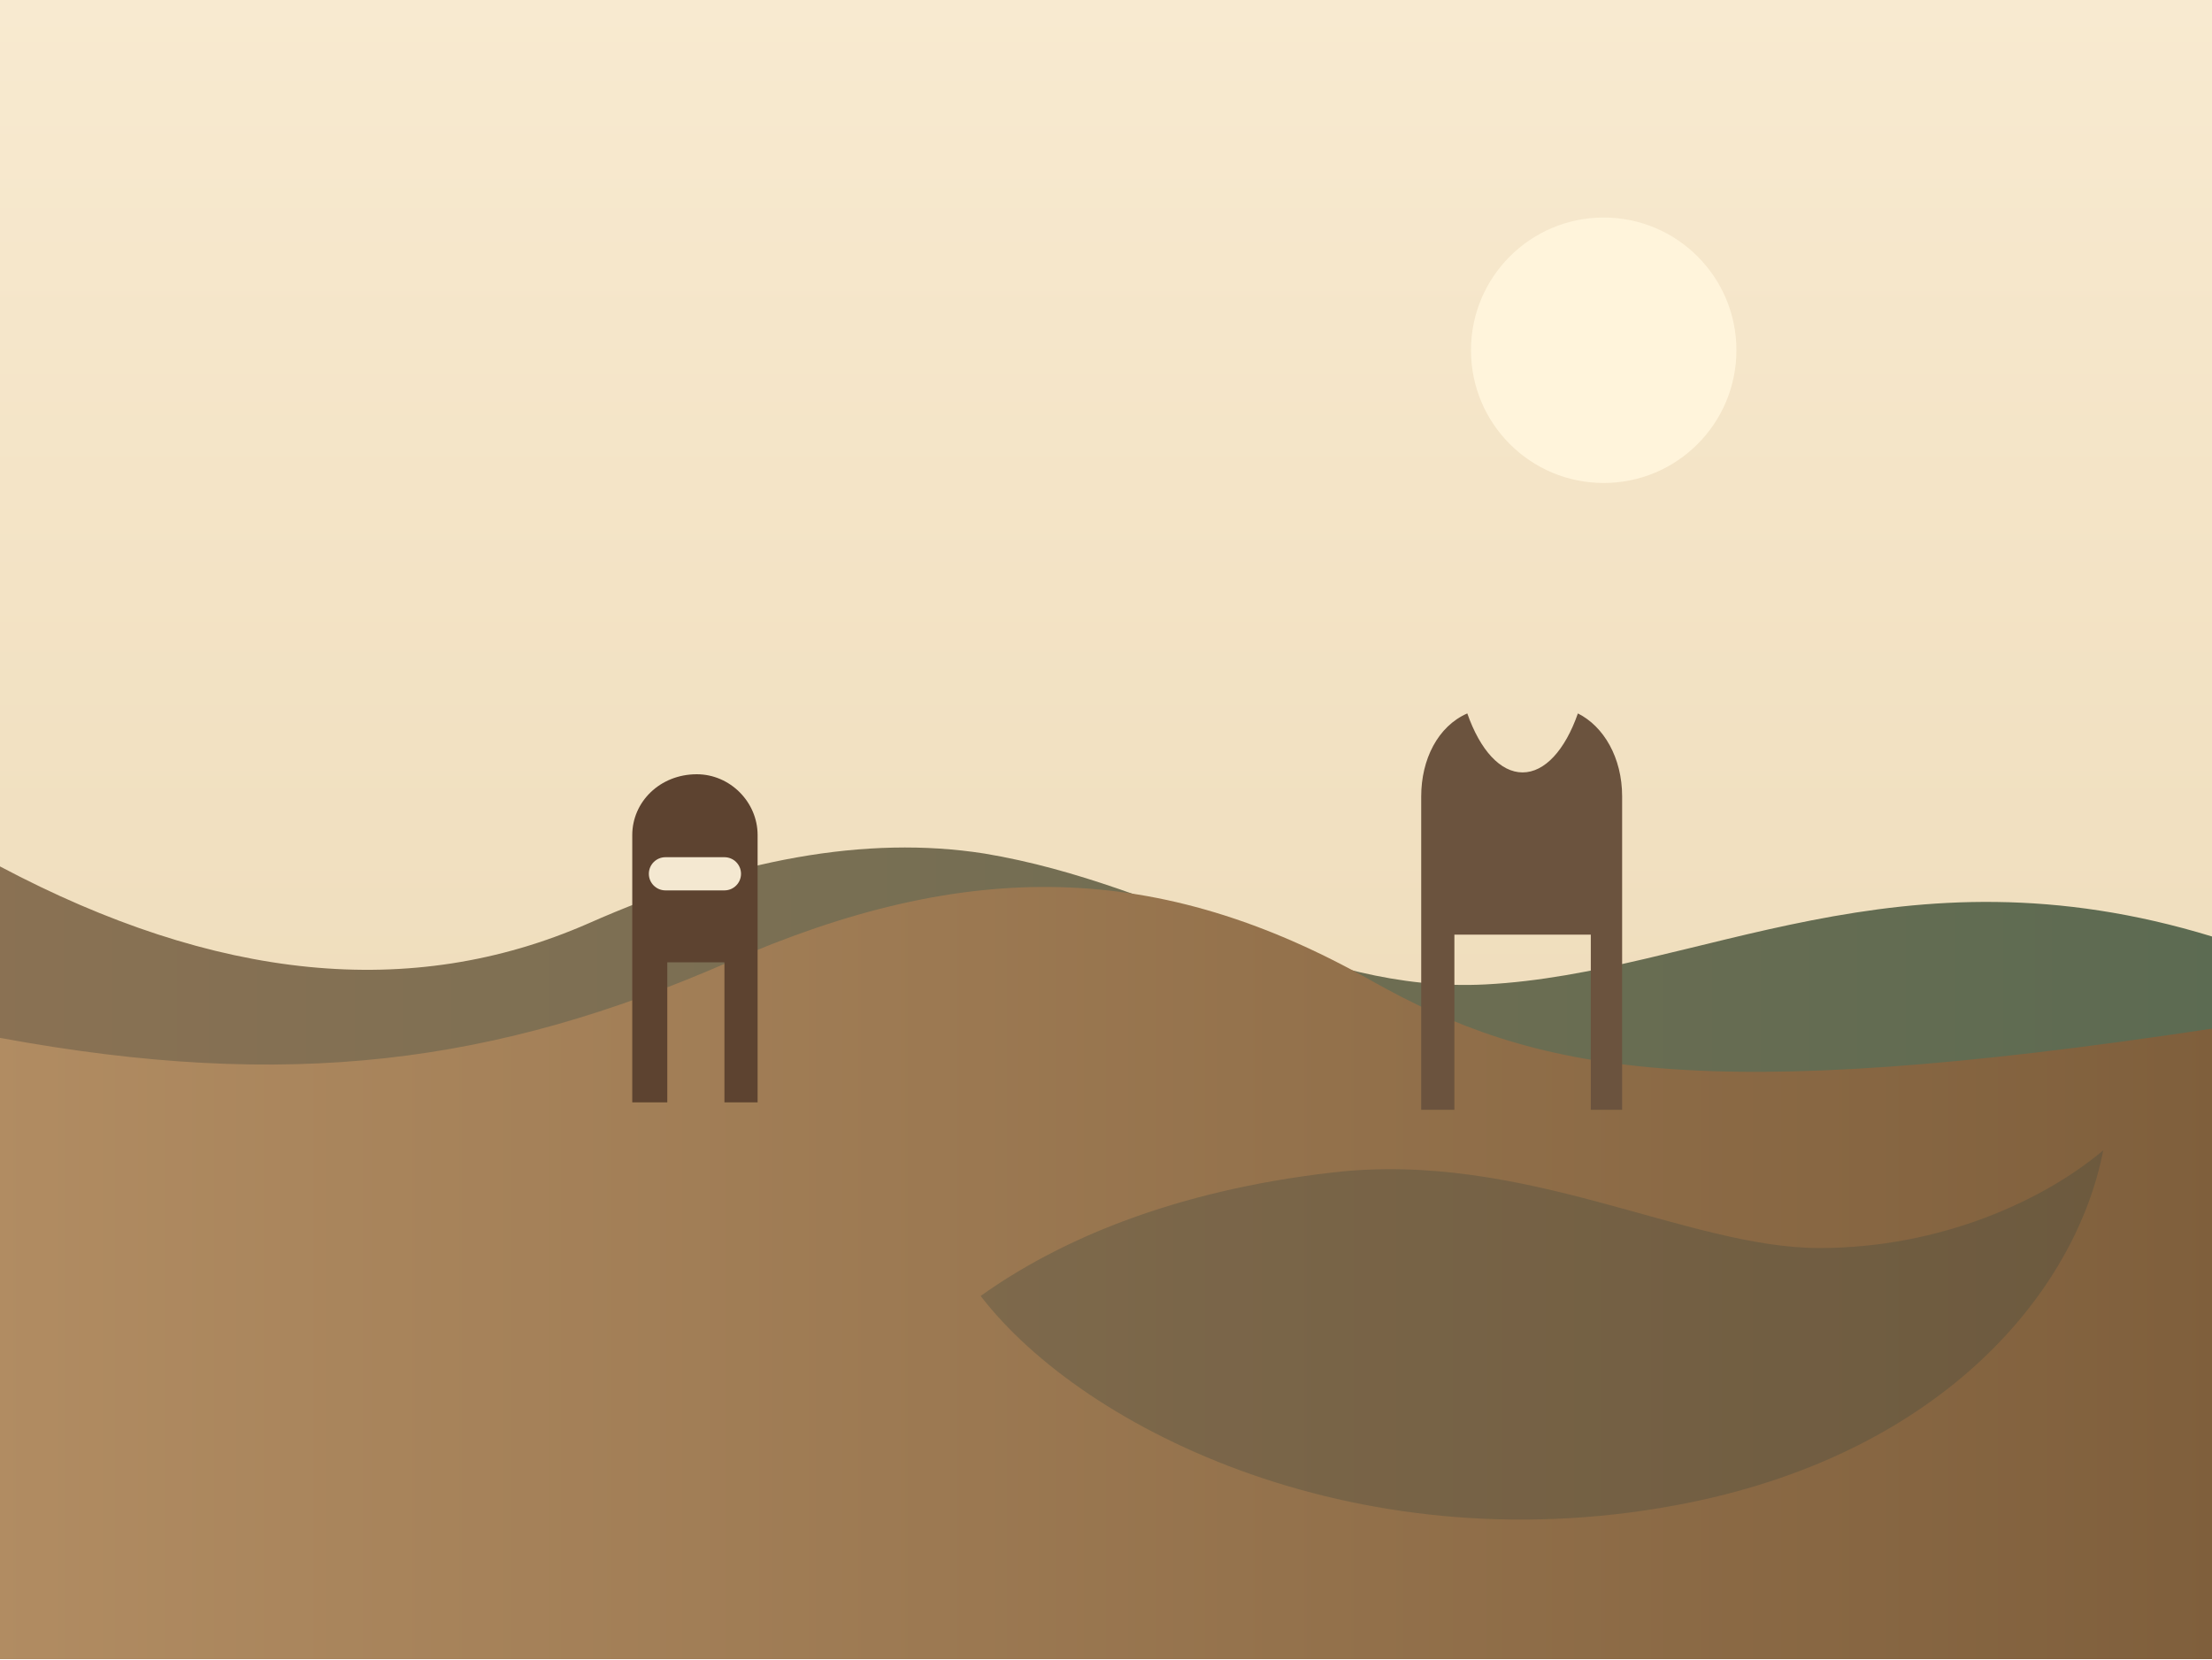
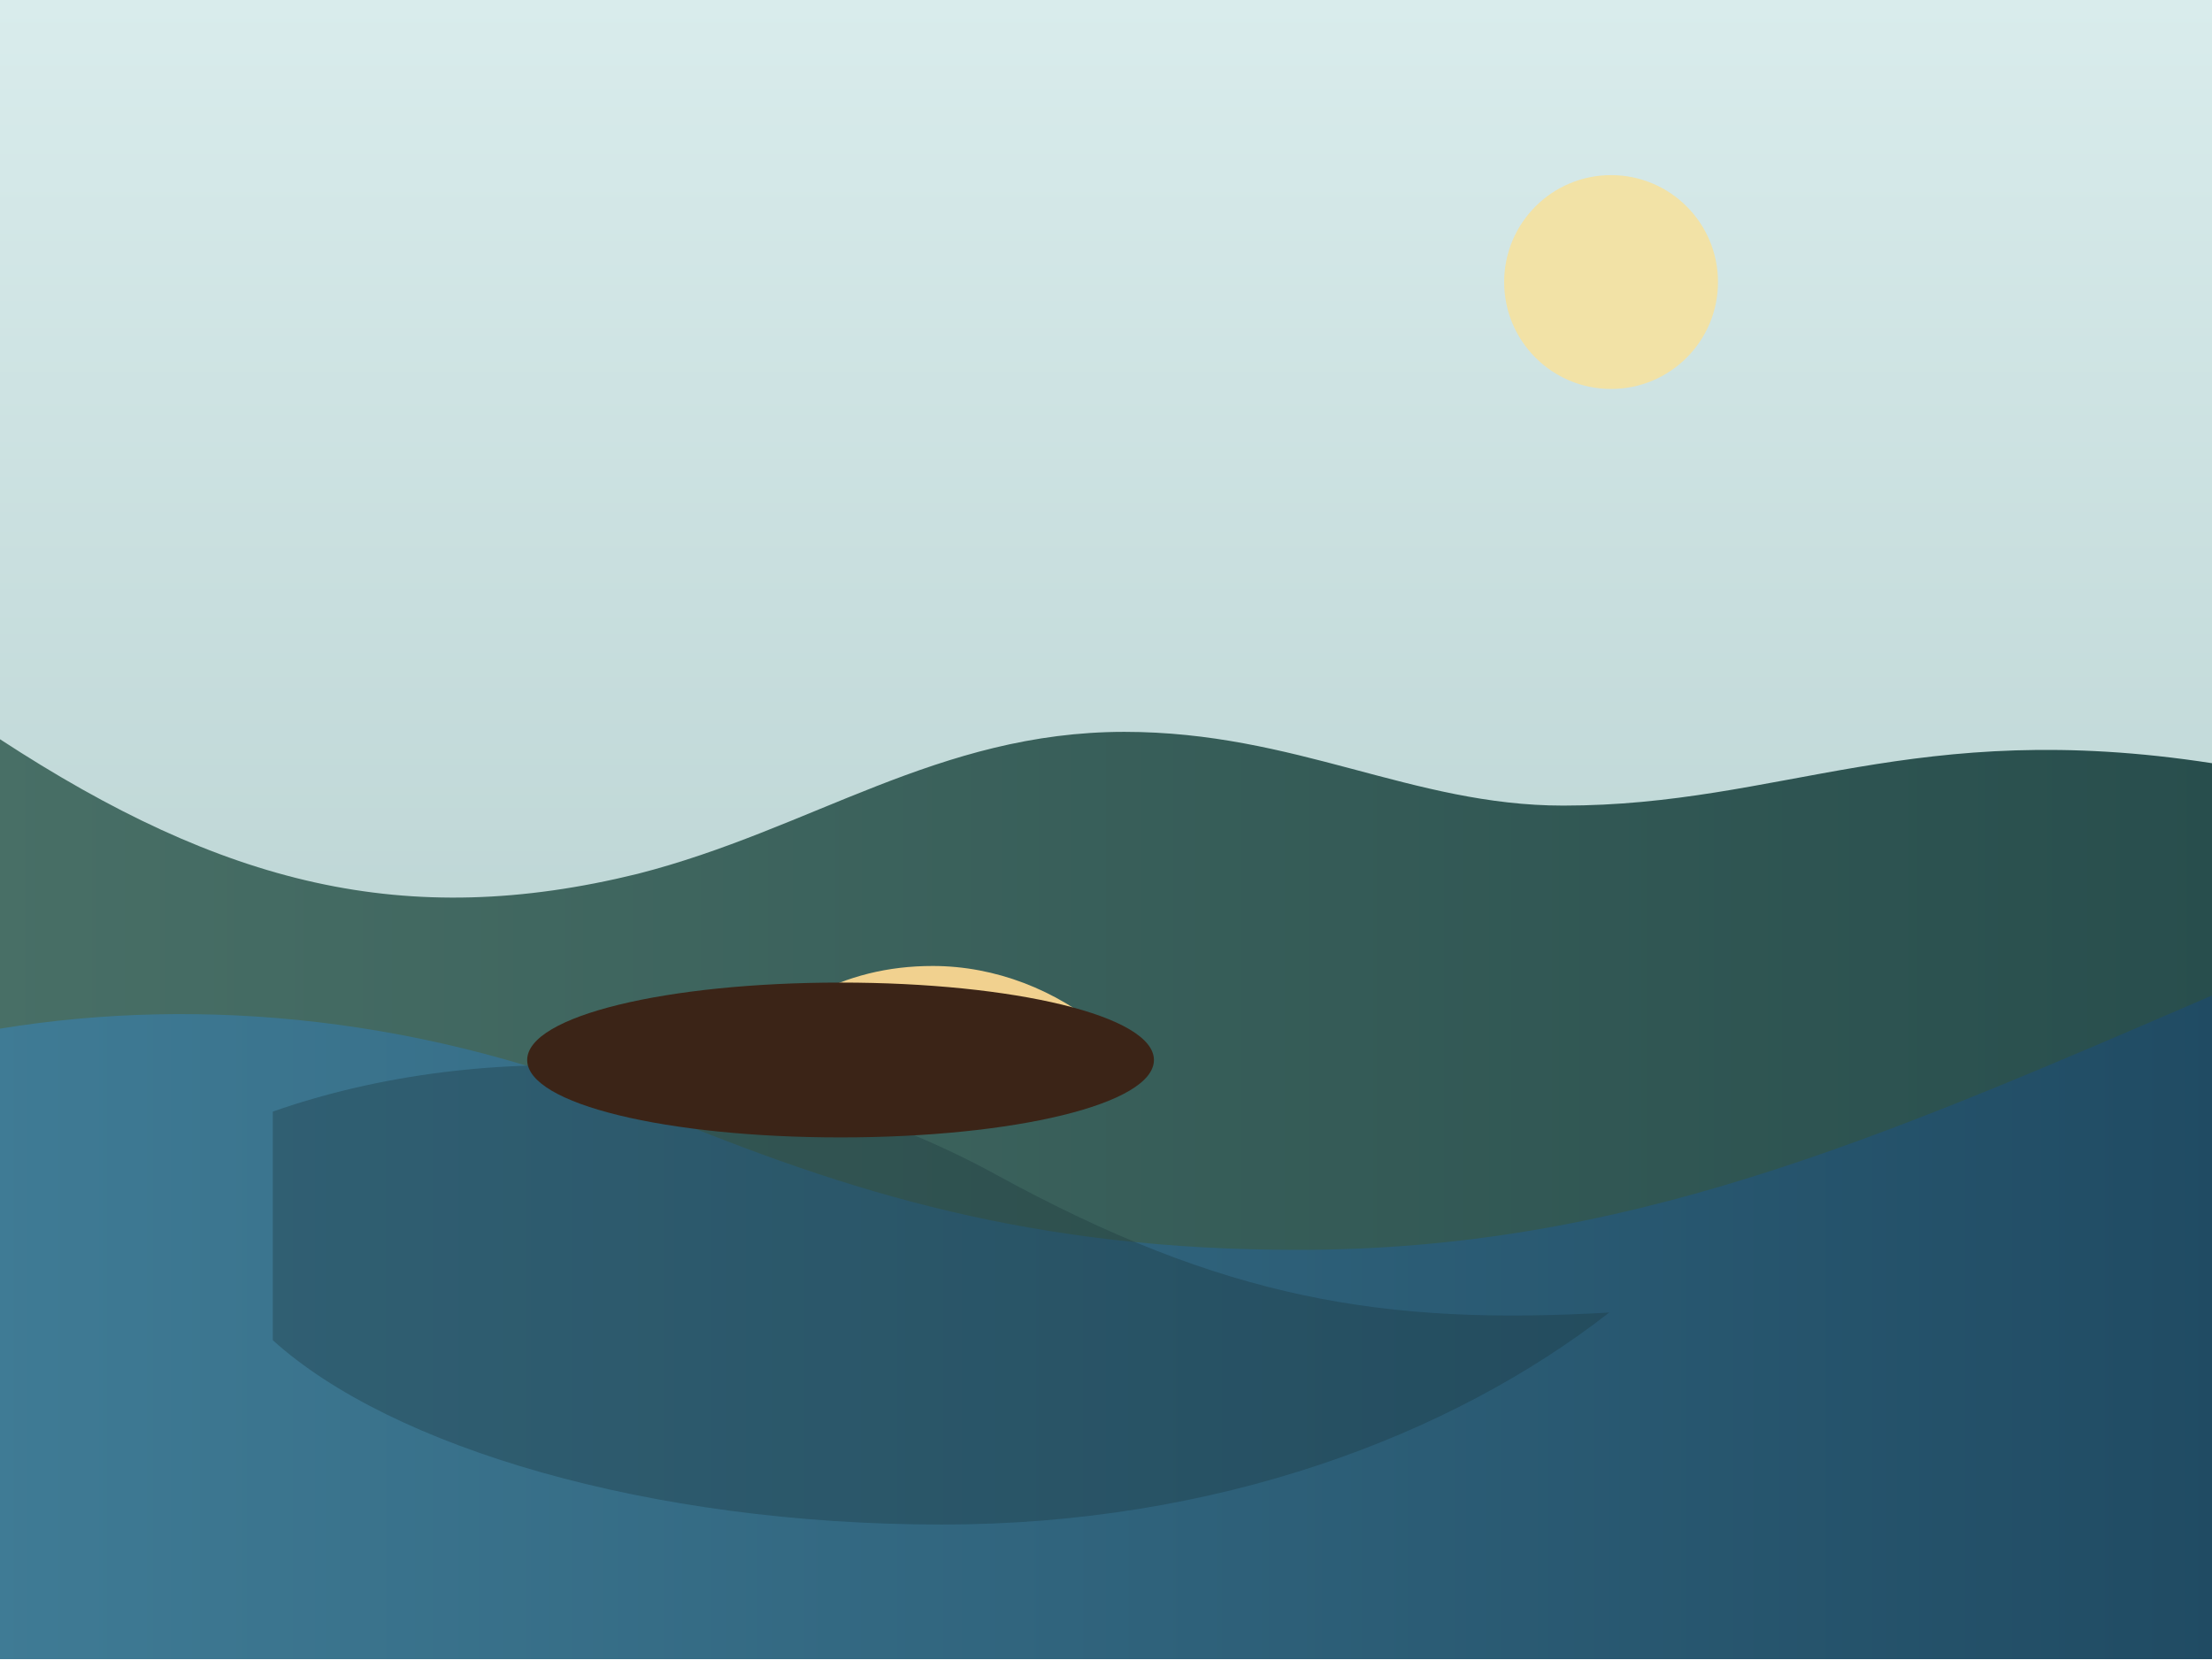
<svg xmlns="http://www.w3.org/2000/svg" viewBox="0 0 1200 900">
  <defs>
    <linearGradient id="sky" x1="0%" x2="0%" y1="0%" y2="100%">
-       <stop offset="0%" stop-color="#f8ead0" />
-       <stop offset="100%" stop-color="#ead6b1" />
+       <stop offset="0%" stop-color="#d9ecec" />
+       <stop offset="100%" stop-color="#aac6c5" />
    </linearGradient>
-     <linearGradient id="hill1" x1="0%" x2="100%" y1="0%" y2="0%">
-       <stop offset="0%" stop-color="#8a7153" />
-       <stop offset="100%" stop-color="#5c6b52" />
+     <linearGradient id="ridge" x1="0%" x2="100%" y1="0%" y2="0%">
+       <stop offset="0%" stop-color="#486f66" />
+       <stop offset="100%" stop-color="#284e4d" />
    </linearGradient>
-     <linearGradient id="hill2" x1="0%" x2="100%" y1="0%" y2="0%">
-       <stop offset="0%" stop-color="#b18c62" />
-       <stop offset="100%" stop-color="#7f5f3c" />
+     <linearGradient id="water" x1="0%" x2="100%" y1="0%" y2="0%">
+       <stop offset="0%" stop-color="#3f7b95" />
+       <stop offset="100%" stop-color="#204b63" />
    </linearGradient>
  </defs>
  <rect width="1200" height="900" fill="url(#sky)" />
-   <circle cx="870" cy="190" r="72" fill="#fff4db" />
-   <path d="M0 470c117 62 223 73 319 31 79-35 151-48 215-38 102 17 177 76 272 71 116-6 224-78 394-26v392H0V470z" fill="url(#hill1)" />
-   <path d="M0 563c157 29 269 14 395-41 130-57 234-55 349 10 89 50 178 68 456 26v342H0V563z" fill="url(#hill2)" />
-   <path d="M378 420c18 0 33 15 33 33v145h-18v-76h-31v76h-19V453c0-18 15-33 35-33z" fill="#5d4330" />
-   <rect x="352" y="465" width="50" height="18" rx="9" fill="#f4e8d1" />
-   <path d="M856 387c14 7 24 24 24 45v170h-17V507h-74v95h-18V432c0-20 9-38 25-45 7 20 18 32 30 32 12 0 23-12 30-32z" fill="#6b533e" />
-   <path d="M723 636c104-12 192 41 264 41 66 0 122-26 154-53-15 77-87 163-224 191-177 36-329-39-385-112 42-30 104-57 191-67z" fill="#3f493f" opacity=".32" />
+   <circle cx="874" cy="153" r="58" fill="#f2e2a6" />
+   <path d="M0 401c121 79 220 104 346 73 94-24 163-77 264-77 93 0 156 40 238 40 119 0 190-48 352-23v486H0V401z" fill="url(#ridge)" />
+   <path d="M0 558c110-18 233-6 352 44 110 46 210 76 352 76 177 0 313-59 496-138v360H0V558z" fill="url(#water)" />
+   <path d="M148 603c114-40 266-35 392 34 124 68 211 82 333 75-86 67-213 115-362 115-159 0-299-42-363-100z" fill="#19343b" opacity=".34" />
+   <path d="M506 524c34 0 67 13 93 35l-26 18c-19-16-42-24-67-24-39 0-69 16-108 55l-20-19c42-43 79-65 128-65z" fill="#f1d18f" />
+   <path d="M626 575c0 24-76 42-170 42s-170-18-170-42 76-42 170-42 170 18 170 42z" fill="#3b2417" />
</svg>
